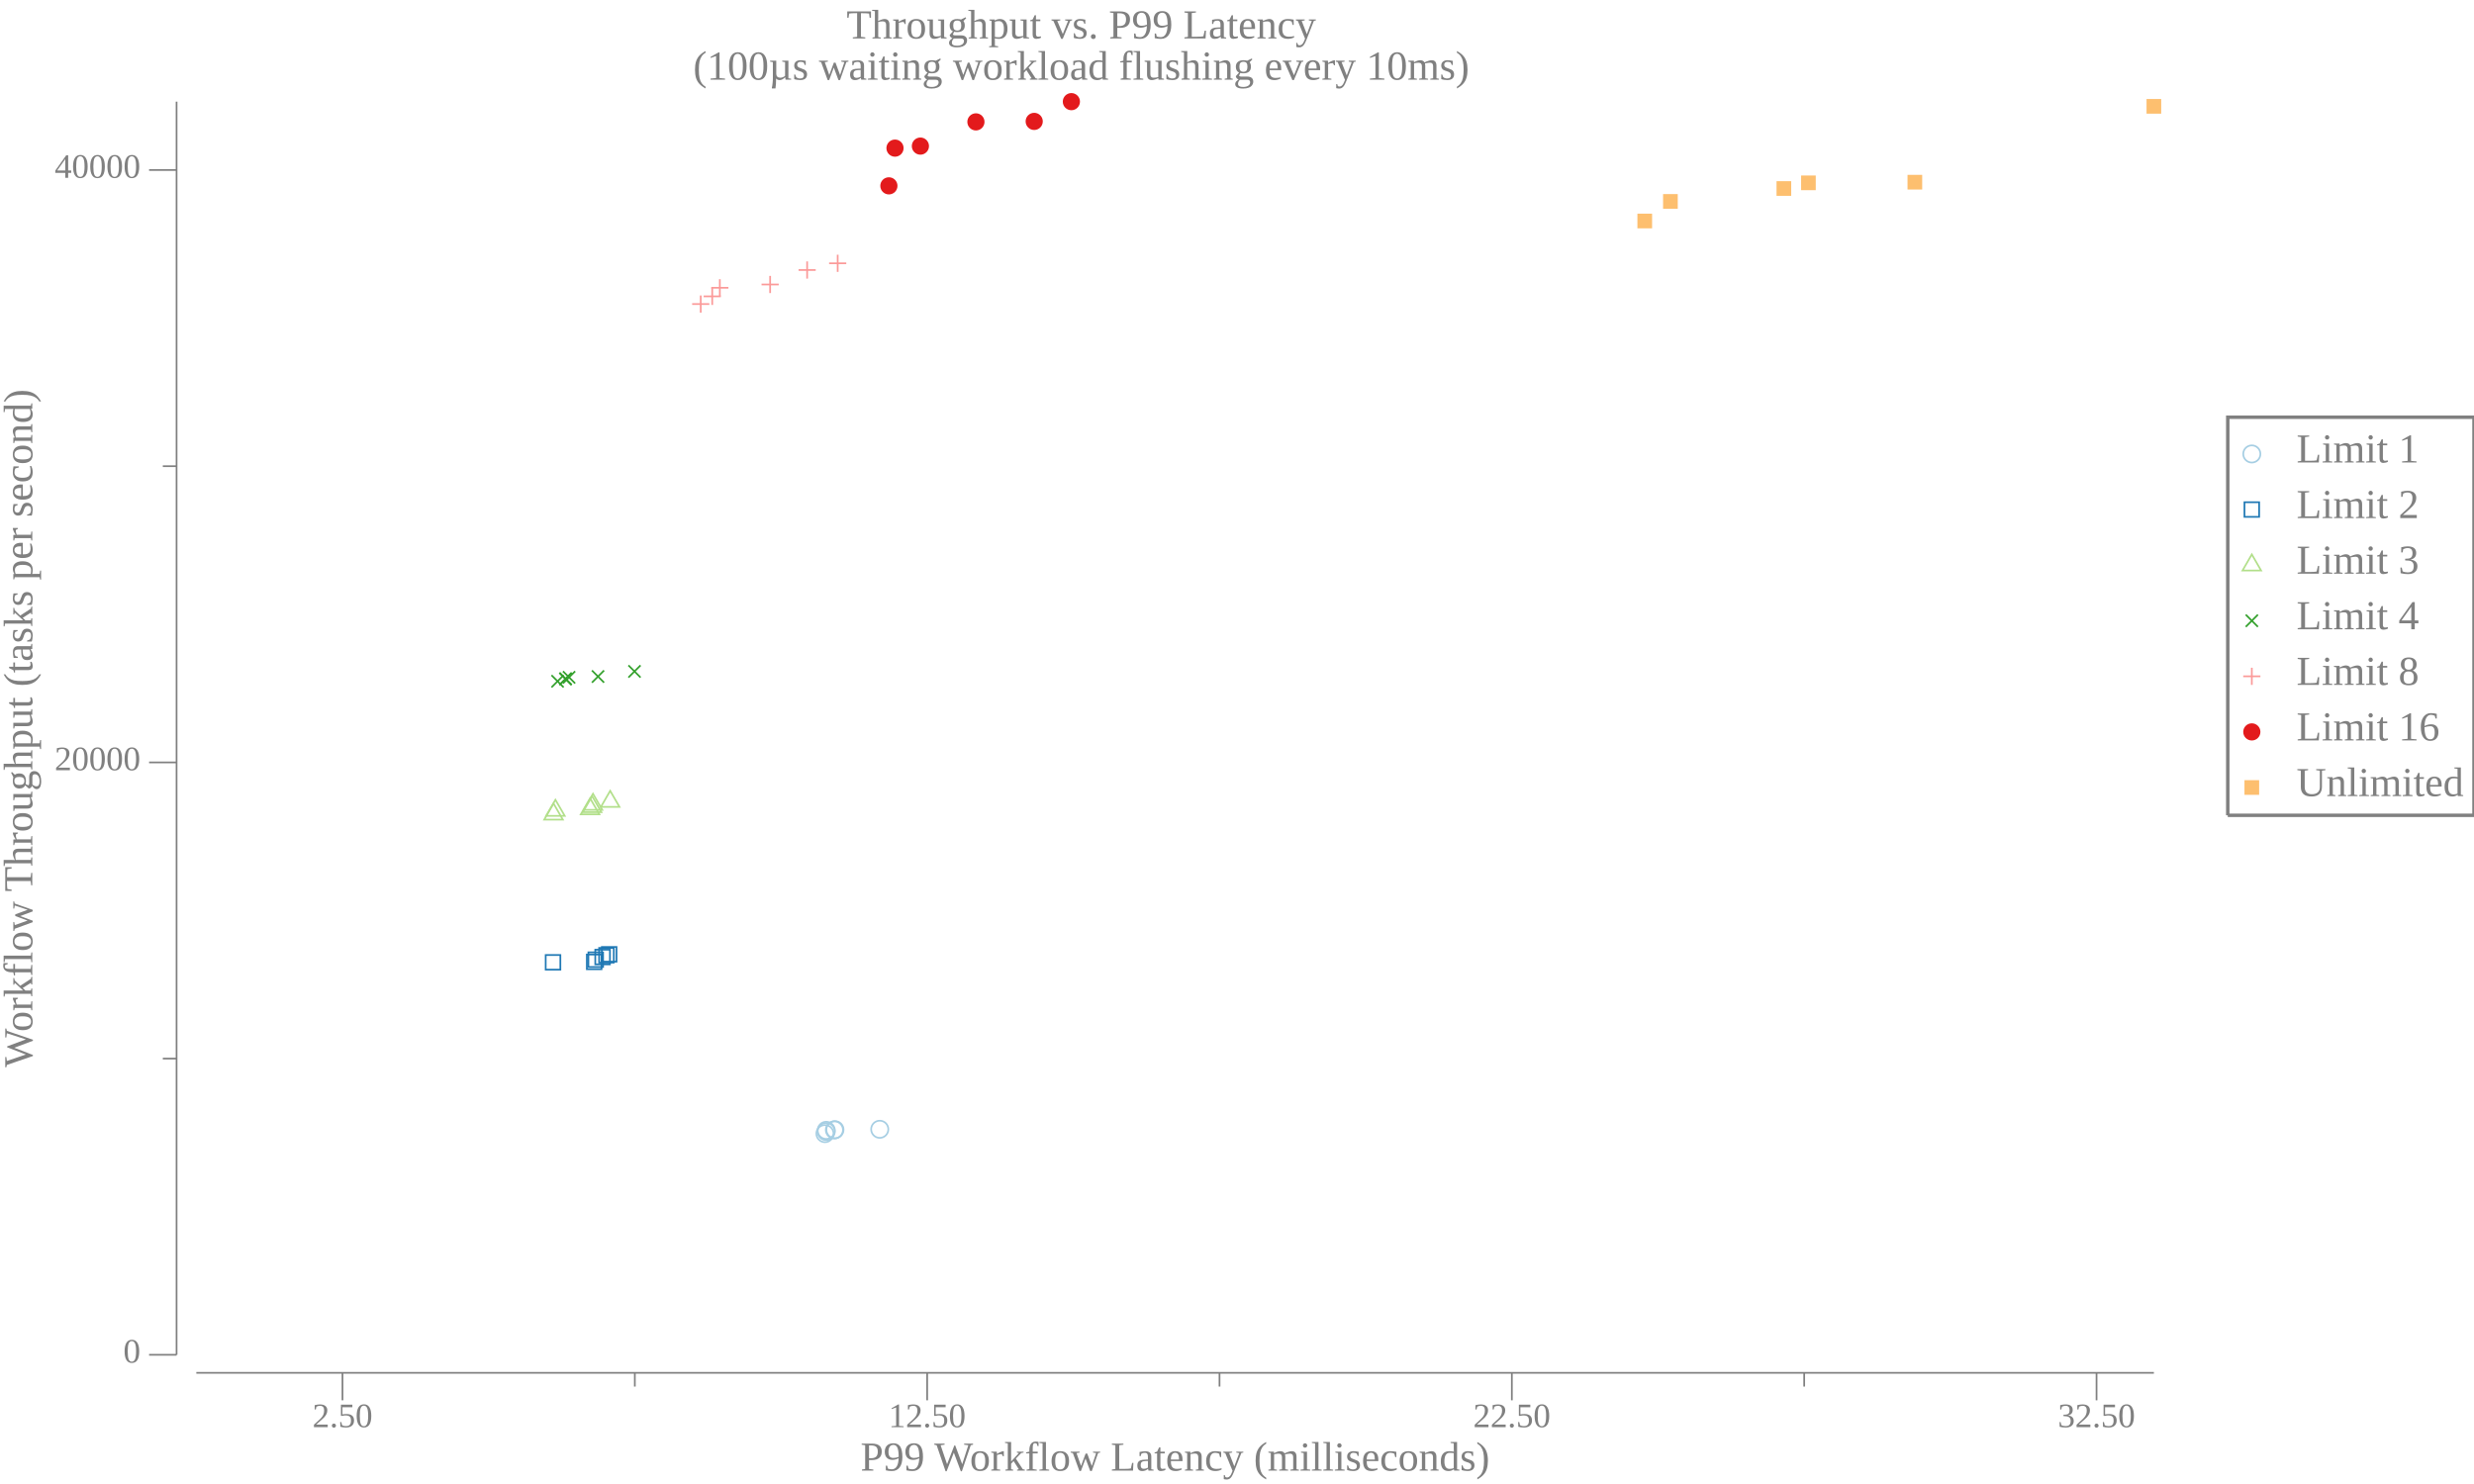
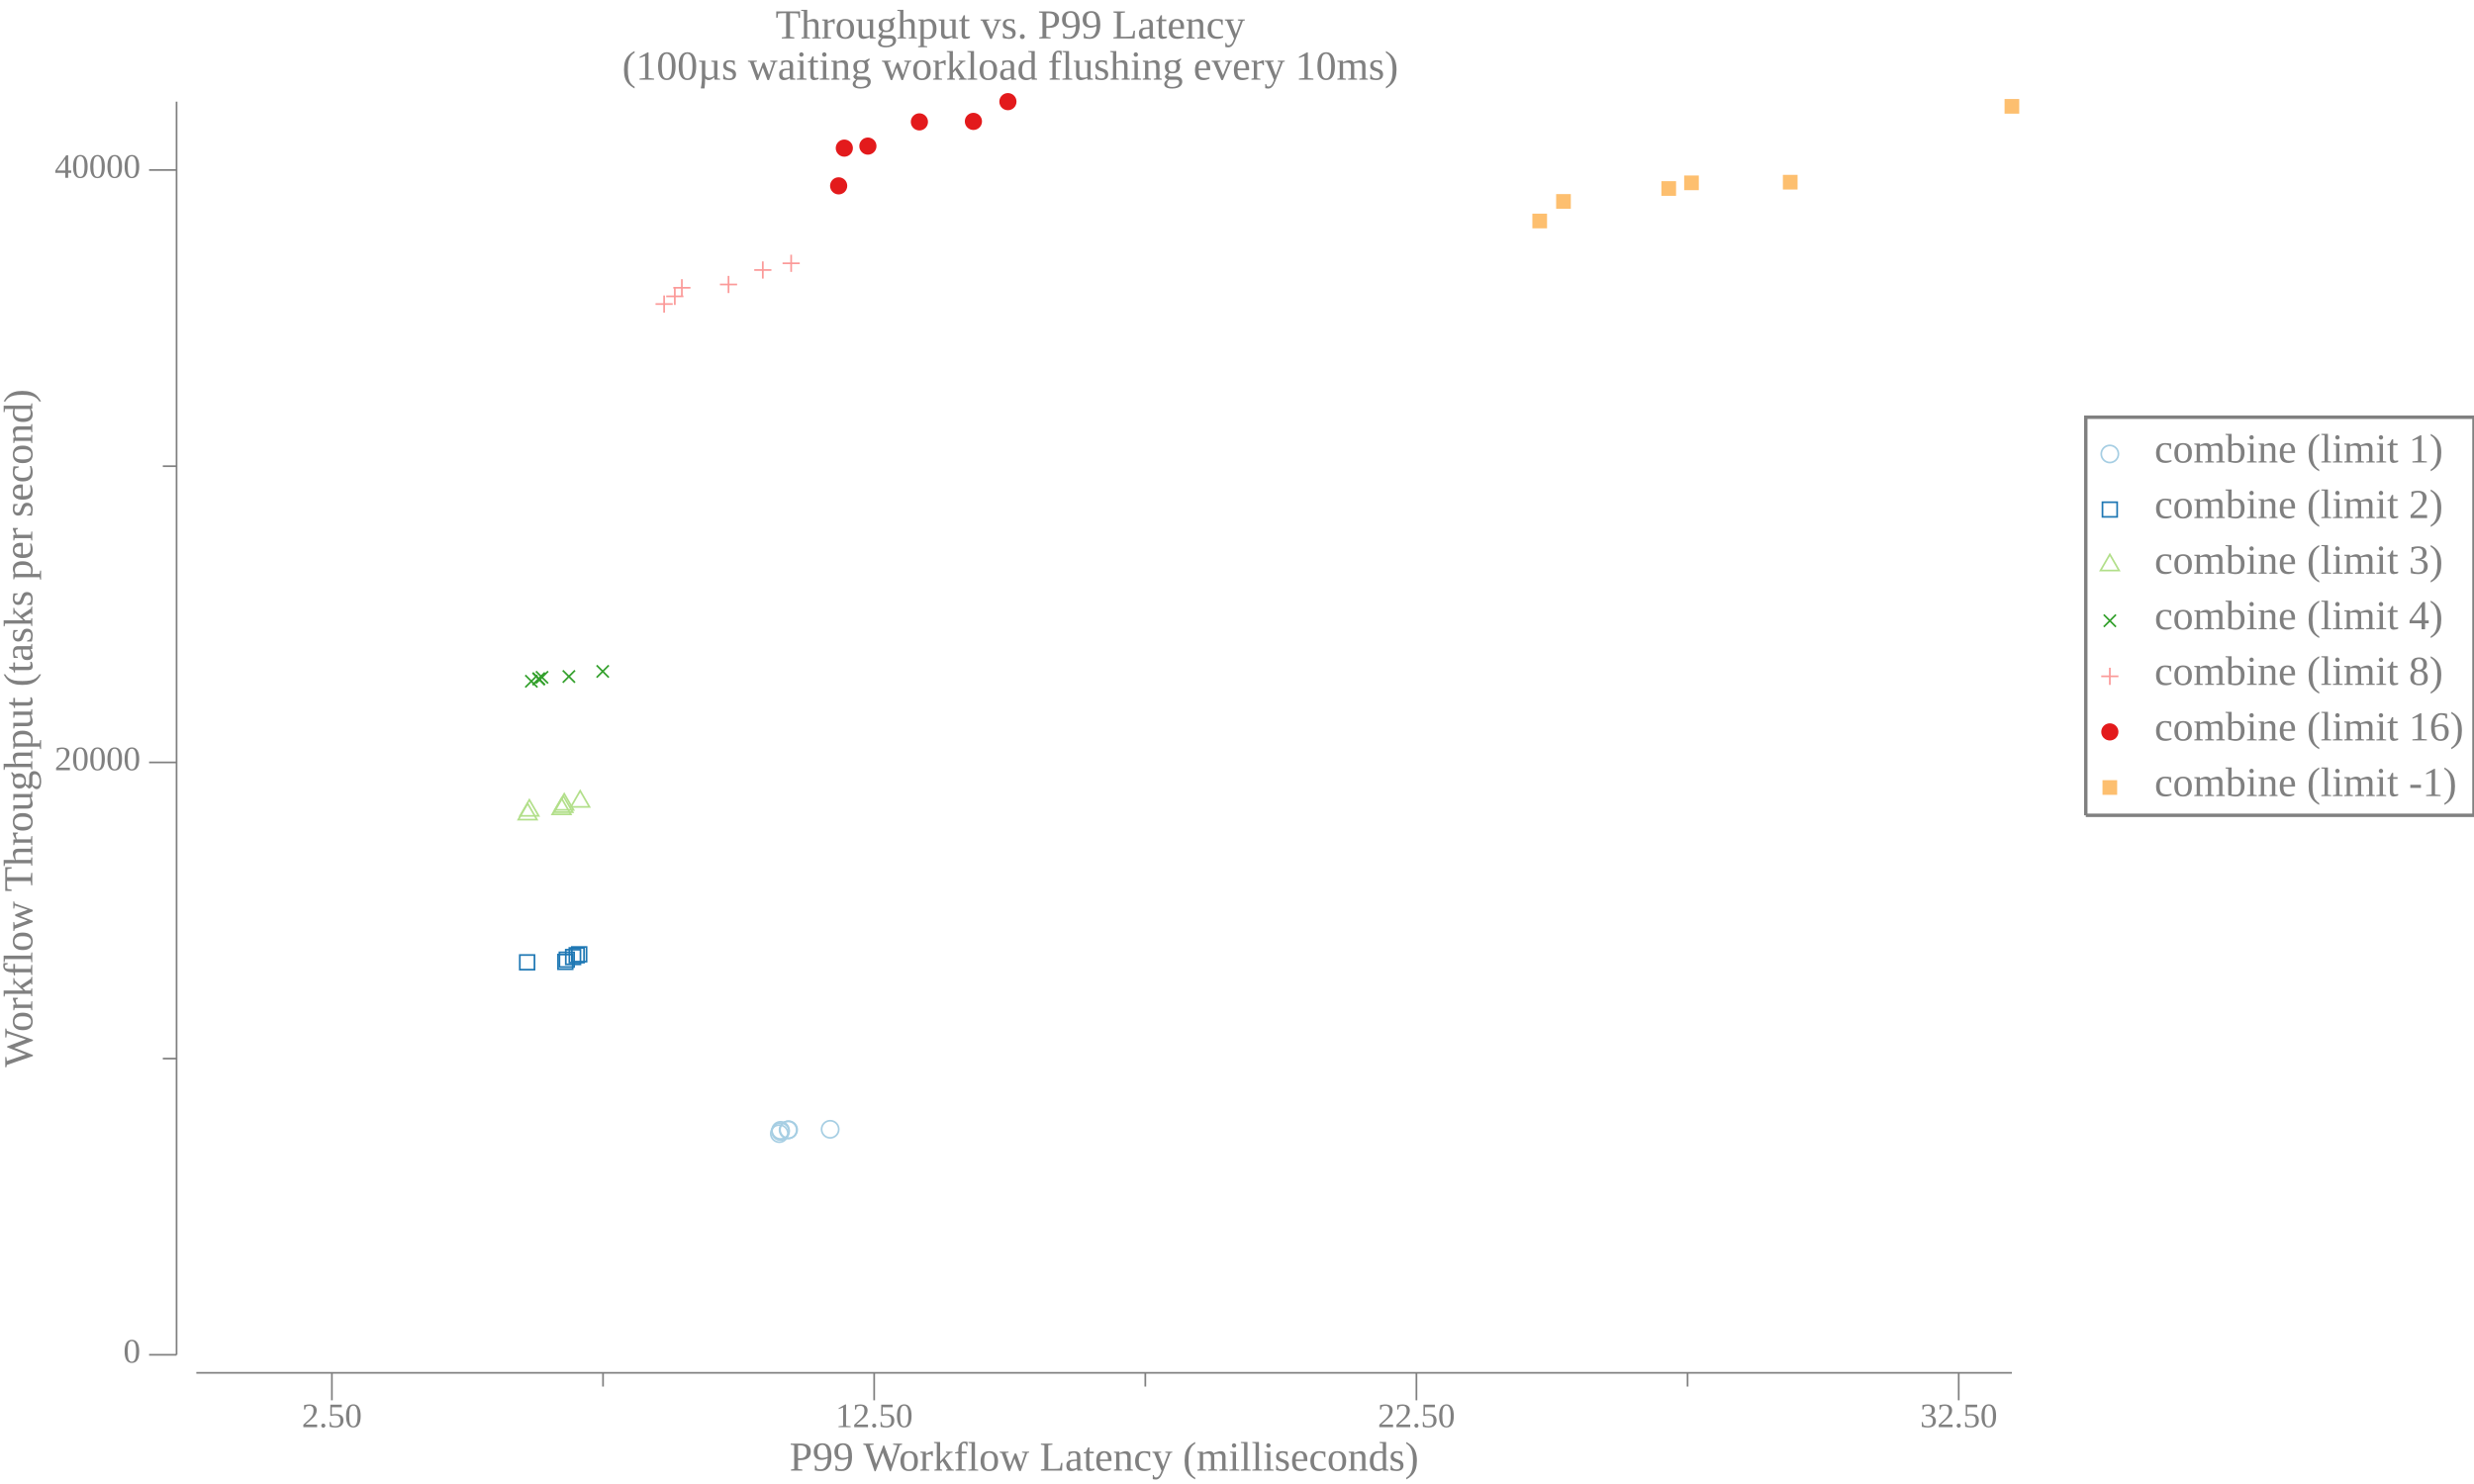
<svg xmlns="http://www.w3.org/2000/svg" width="720pt" height="432pt" viewBox="0 0 720 432">
  <g transform="scale(1, -1) translate(0, -432)">
-     <path d="M657.84,299.85A2.5,2.5 0 1 1 652.84,299.85A2.5,2.5 0 1 1 657.84,299.85Z" style="fill:none;stroke:#A6CEE3;stroke-width:0.5" />
-     <text x="668.34" y="-297.37" transform="scale(1, -1)" style="font-family:Liberation Serif;font-variant:normal;font-weight:normal;font-style:normal;font-size:12px;fill:#808080">Limit 1</text>
-     <path d="M653.2,281.54L657.47,281.54L657.47,285.8L653.2,285.8Z" style="fill:none;stroke:#1F78B4;stroke-width:0.5" />
-     <text x="668.34" y="-281.18" transform="scale(1, -1)" style="font-family:Liberation Serif;font-variant:normal;font-weight:normal;font-style:normal;font-size:12px;fill:#808080">Limit 2</text>
-     <path d="M655.34,270.61L652.63,265.92L658.04,265.92Z" style="fill:none;stroke:#B2DF8A;stroke-width:0.5" />
-     <text x="668.34" y="-265" transform="scale(1, -1)" style="font-family:Liberation Serif;font-variant:normal;font-weight:normal;font-style:normal;font-size:12px;fill:#808080">Limit 3</text>
-     <path d="M653.57,249.53L657.11,253.07" style="fill:none;stroke:#33A02C;stroke-width:0.5" />
-     <path d="M653.57,253.07L657.11,249.53" style="fill:none;stroke:#33A02C;stroke-width:0.5" />
-     <text x="668.34" y="-248.82" transform="scale(1, -1)" style="font-family:Liberation Serif;font-variant:normal;font-weight:normal;font-style:normal;font-size:12px;fill:#808080">Limit 4</text>
-     <path d="M655.34,237.62L655.34,232.62" style="fill:none;stroke:#FB9A99;stroke-width:0.5" />
-     <path d="M652.84,235.12L657.84,235.12" style="fill:none;stroke:#FB9A99;stroke-width:0.5" />
-     <text x="668.34" y="-232.63" transform="scale(1, -1)" style="font-family:Liberation Serif;font-variant:normal;font-weight:normal;font-style:normal;font-size:12px;fill:#808080">Limit 8</text>
-     <path d="M657.84,218.94A2.5,2.5 0 1 1 652.84,218.94A2.5,2.5 0 1 1 657.84,218.94Z" style="fill:#E31A1C" />
-     <text x="668.34" y="-216.45" transform="scale(1, -1)" style="font-family:Liberation Serif;font-variant:normal;font-weight:normal;font-style:normal;font-size:12px;fill:#808080">Limit 16</text>
-     <path d="M653.2,200.62L657.47,200.62L657.47,204.89L653.2,204.89Z" style="fill:#FDBF6F" />
-     <text x="668.34" y="-200.26" transform="scale(1, -1)" style="font-family:Liberation Serif;font-variant:normal;font-weight:normal;font-style:normal;font-size:12px;fill:#808080">Unlimited</text>
-     <path d="M648.34,194.66L648.34,310.54L720,310.54L720,194.66L648.34,194.66" style="fill:none;stroke:#808080" />
-     <path d="M0,0L629.34,0L629.34,432L0,432Z" style="fill:#-8000000000000000-8000000000000000-8000000000000000;fill-opacity:0" />
-     <text x="246.35" y="-420.81" transform="scale(1, -1)" style="font-family:Liberation Serif;font-variant:normal;font-weight:normal;font-style:normal;font-size:12px;fill:#808080">Throughput vs. P99 Latency</text>
-     <text x="201.73" y="-408.81" transform="scale(1, -1)" style="font-family:Liberation Serif;font-variant:normal;font-weight:normal;font-style:normal;font-size:12px;fill:#808080">(100µs waiting workload flushing every 10ms)</text>
-     <text x="250.43" y="-3.902" transform="scale(1, -1)" style="font-family:Liberation Serif;font-variant:normal;font-weight:normal;font-style:normal;font-size:12px;fill:#808080">P99 Workflow Latency (milliseconds)</text>
-     <text x="90.925" y="-16.541" transform="scale(1, -1)" style="font-family:Liberation Serif;font-variant:normal;font-weight:normal;font-style:normal;font-size:10px;fill:#808080">2.50</text>
-     <text x="258.58" y="-16.541" transform="scale(1, -1)" style="font-family:Liberation Serif;font-variant:normal;font-weight:normal;font-style:normal;font-size:10px;fill:#808080">12.50</text>
-     <text x="428.74" y="-16.541" transform="scale(1, -1)" style="font-family:Liberation Serif;font-variant:normal;font-weight:normal;font-style:normal;font-size:10px;fill:#808080">22.50</text>
-     <text x="598.9" y="-16.541" transform="scale(1, -1)" style="font-family:Liberation Serif;font-variant:normal;font-weight:normal;font-style:normal;font-size:10px;fill:#808080">32.50</text>
-     <path d="M99.675,24.363L99.675,32.363" style="fill:none;stroke:#808080;stroke-width:0.5" />
-     <path d="M269.83,24.363L269.83,32.363" style="fill:none;stroke:#808080;stroke-width:0.5" />
-     <path d="M439.99,24.363L439.99,32.363" style="fill:none;stroke:#808080;stroke-width:0.5" />
-     <path d="M610.15,24.363L610.15,32.363" style="fill:none;stroke:#808080;stroke-width:0.5" />
-     <path d="M184.75,28.363L184.75,32.363" style="fill:none;stroke:#808080;stroke-width:0.5" />
-     <path d="M354.91,28.363L354.91,32.363" style="fill:none;stroke:#808080;stroke-width:0.5" />
-     <path d="M525.07,28.363L525.07,32.363" style="fill:none;stroke:#808080;stroke-width:0.5" />
-     <path d="M57.135,32.363L626.84,32.363" style="fill:none;stroke:#808080;stroke-width:0.5" />
+     <path d="M616.52,299.85A2.5,2.5 0 1 1 611.52,299.85A2.5,2.5 0 1 1 616.52,299.85Z" style="fill:none;stroke:#A6CEE3;stroke-width:0.5" />
+     <text x="627.02" y="-297.37" transform="scale(1, -1)" style="font-family:Liberation Serif;font-variant:normal;font-weight:normal;font-style:normal;font-size:12px;fill:#808080">combine (limit 1)</text>
+     <path d="M611.88,281.54L616.15,281.54L616.15,285.8L611.88,285.8Z" style="fill:none;stroke:#1F78B4;stroke-width:0.5" />
+     <text x="627.02" y="-281.18" transform="scale(1, -1)" style="font-family:Liberation Serif;font-variant:normal;font-weight:normal;font-style:normal;font-size:12px;fill:#808080">combine (limit 2)</text>
+     <path d="M614.02,270.61L611.31,265.92L616.72,265.92Z" style="fill:none;stroke:#B2DF8A;stroke-width:0.5" />
+     <text x="627.02" y="-265" transform="scale(1, -1)" style="font-family:Liberation Serif;font-variant:normal;font-weight:normal;font-style:normal;font-size:12px;fill:#808080">combine (limit 3)</text>
+     <path d="M612.25,249.53L615.79,253.07" style="fill:none;stroke:#33A02C;stroke-width:0.5" />
+     <path d="M612.25,253.07L615.79,249.53" style="fill:none;stroke:#33A02C;stroke-width:0.5" />
+     <text x="627.02" y="-248.82" transform="scale(1, -1)" style="font-family:Liberation Serif;font-variant:normal;font-weight:normal;font-style:normal;font-size:12px;fill:#808080">combine (limit 4)</text>
+     <path d="M614.02,237.62L614.02,232.62" style="fill:none;stroke:#FB9A99;stroke-width:0.5" />
+     <path d="M611.52,235.12L616.52,235.12" style="fill:none;stroke:#FB9A99;stroke-width:0.5" />
+     <text x="627.02" y="-232.63" transform="scale(1, -1)" style="font-family:Liberation Serif;font-variant:normal;font-weight:normal;font-style:normal;font-size:12px;fill:#808080">combine (limit 8)</text>
+     <path d="M616.52,218.94A2.5,2.5 0 1 1 611.52,218.94A2.5,2.5 0 1 1 616.52,218.94Z" style="fill:#E31A1C" />
+     <text x="627.02" y="-216.45" transform="scale(1, -1)" style="font-family:Liberation Serif;font-variant:normal;font-weight:normal;font-style:normal;font-size:12px;fill:#808080">combine (limit 16)</text>
+     <path d="M611.88,200.62L616.15,200.62L616.15,204.89L611.88,204.89Z" style="fill:#FDBF6F" />
+     <text x="627.02" y="-200.26" transform="scale(1, -1)" style="font-family:Liberation Serif;font-variant:normal;font-weight:normal;font-style:normal;font-size:12px;fill:#808080">combine (limit -1)</text>
+     <path d="M607.02,194.66L607.02,310.54L720,310.54L720,194.66L607.02,194.66" style="fill:none;stroke:#808080" />
+     <path d="M0,0L588.02,0L588.02,432L0,432Z" style="fill:#-8000000000000000-8000000000000000-8000000000000000;fill-opacity:0" />
+     <text x="225.69" y="-420.81" transform="scale(1, -1)" style="font-family:Liberation Serif;font-variant:normal;font-weight:normal;font-style:normal;font-size:12px;fill:#808080">Throughput vs. P99 Latency</text>
+     <text x="181.07" y="-408.81" transform="scale(1, -1)" style="font-family:Liberation Serif;font-variant:normal;font-weight:normal;font-style:normal;font-size:12px;fill:#808080">(100µs waiting workload flushing every 10ms)</text>
+     <text x="229.77" y="-3.902" transform="scale(1, -1)" style="font-family:Liberation Serif;font-variant:normal;font-weight:normal;font-style:normal;font-size:12px;fill:#808080">P99 Workflow Latency (milliseconds)</text>
+     <text x="87.839" y="-16.541" transform="scale(1, -1)" style="font-family:Liberation Serif;font-variant:normal;font-weight:normal;font-style:normal;font-size:10px;fill:#808080">2.50</text>
+     <text x="243.16" y="-16.541" transform="scale(1, -1)" style="font-family:Liberation Serif;font-variant:normal;font-weight:normal;font-style:normal;font-size:10px;fill:#808080">12.50</text>
+     <text x="400.97" y="-16.541" transform="scale(1, -1)" style="font-family:Liberation Serif;font-variant:normal;font-weight:normal;font-style:normal;font-size:10px;fill:#808080">22.50</text>
+     <text x="558.79" y="-16.541" transform="scale(1, -1)" style="font-family:Liberation Serif;font-variant:normal;font-weight:normal;font-style:normal;font-size:10px;fill:#808080">32.50</text>
+     <path d="M96.589,24.363L96.589,32.363" style="fill:none;stroke:#808080;stroke-width:0.5" />
+     <path d="M254.41,24.363L254.41,32.363" style="fill:none;stroke:#808080;stroke-width:0.5" />
+     <path d="M412.22,24.363L412.22,32.363" style="fill:none;stroke:#808080;stroke-width:0.5" />
+     <path d="M570.04,24.363L570.04,32.363" style="fill:none;stroke:#808080;stroke-width:0.5" />
+     <path d="M175.5,28.363L175.5,32.363" style="fill:none;stroke:#808080;stroke-width:0.5" />
+     <path d="M333.32,28.363L333.32,32.363" style="fill:none;stroke:#808080;stroke-width:0.5" />
+     <path d="M491.13,28.363L491.13,32.363" style="fill:none;stroke:#808080;stroke-width:0.5" />
+     <path d="M57.135,32.363L585.52,32.363" style="fill:none;stroke:#808080;stroke-width:0.5" />
    <g transform="rotate(90)">
      <text x="121.29" y="9.387" transform="scale(1, -1)" style="font-family:Liberation Serif;font-variant:normal;font-weight:normal;font-style:normal;font-size:12px;fill:#808080">Workflow Throughput (tasks per second)</text>
    </g>
    <text x="35.885" y="-35.328" transform="scale(1, -1)" style="font-family:Liberation Serif;font-variant:normal;font-weight:normal;font-style:normal;font-size:10px;fill:#808080">0</text>
    <text x="15.885" y="-207.78" transform="scale(1, -1)" style="font-family:Liberation Serif;font-variant:normal;font-weight:normal;font-style:normal;font-size:10px;fill:#808080">20000</text>
    <text x="15.885" y="-380.23" transform="scale(1, -1)" style="font-family:Liberation Serif;font-variant:normal;font-weight:normal;font-style:normal;font-size:10px;fill:#808080">40000</text>
    <path d="M43.385,37.613L51.385,37.613" style="fill:none;stroke:#808080;stroke-width:0.5" />
    <path d="M43.385,210.06L51.385,210.06" style="fill:none;stroke:#808080;stroke-width:0.5" />
    <path d="M43.385,382.51L51.385,382.51" style="fill:none;stroke:#808080;stroke-width:0.5" />
    <path d="M47.385,123.84L51.385,123.84" style="fill:none;stroke:#808080;stroke-width:0.5" />
    <path d="M47.385,296.29L51.385,296.29" style="fill:none;stroke:#808080;stroke-width:0.5" />
    <path d="M51.385,37.613L51.385,402.41" style="fill:none;stroke:#808080;stroke-width:0.5" />
-     <path d="M242.58,102A2.5,2.5 0 1 1 237.58,102A2.5,2.5 0 1 1 242.58,102Z" style="fill:none;stroke:#A6CEE3;stroke-width:0.5" />
-     <path d="M242.94,102.6A2.5,2.5 0 1 1 237.94,102.6A2.5,2.5 0 1 1 242.94,102.6Z" style="fill:none;stroke:#A6CEE3;stroke-width:0.5" />
-     <path d="M242.95,102.95A2.5,2.5 0 1 1 237.95,102.95A2.5,2.5 0 1 1 242.95,102.95Z" style="fill:none;stroke:#A6CEE3;stroke-width:0.5" />
-     <path d="M245.33,103.08A2.5,2.5 0 1 1 240.33,103.08A2.5,2.5 0 1 1 245.33,103.08Z" style="fill:none;stroke:#A6CEE3;stroke-width:0.5" />
-     <path d="M245.49,103.14A2.5,2.5 0 1 1 240.49,103.14A2.5,2.5 0 1 1 245.49,103.14Z" style="fill:none;stroke:#A6CEE3;stroke-width:0.5" />
-     <path d="M258.53,103.26A2.5,2.5 0 1 1 253.53,103.26A2.5,2.5 0 1 1 258.53,103.26Z" style="fill:none;stroke:#A6CEE3;stroke-width:0.5" />
-     <path d="M158.81,149.73L163.08,149.73L163.08,153.99L158.81,153.99Z" style="fill:none;stroke:#1F78B4;stroke-width:0.5" />
-     <path d="M170.79,149.86L175.06,149.86L175.06,154.13L170.79,154.13Z" style="fill:none;stroke:#1F78B4;stroke-width:0.5" />
-     <path d="M171.24,150.5L175.51,150.5L175.51,154.77L171.24,154.77Z" style="fill:none;stroke:#1F78B4;stroke-width:0.5" />
-     <path d="M173.24,151.27L177.51,151.27L177.51,155.54L173.24,155.54Z" style="fill:none;stroke:#1F78B4;stroke-width:0.5" />
-     <path d="M174.36,151.78L178.63,151.78L178.63,156.05L174.36,156.05Z" style="fill:none;stroke:#1F78B4;stroke-width:0.5" />
-     <path d="M175.15,152.06L179.42,152.06L179.42,156.33L175.15,156.33Z" style="fill:none;stroke:#1F78B4;stroke-width:0.5" />
-     <path d="M161.09,198.1L158.39,193.41L163.8,193.41Z" style="fill:none;stroke:#B2DF8A;stroke-width:0.5" />
-     <path d="M161.64,199.18L158.93,194.5L164.35,194.5Z" style="fill:none;stroke:#B2DF8A;stroke-width:0.5" />
-     <path d="M171.73,199.62L169.02,194.94L174.44,194.94Z" style="fill:none;stroke:#B2DF8A;stroke-width:0.5" />
-     <path d="M172.32,200.25L169.62,195.57L175.03,195.57Z" style="fill:none;stroke:#B2DF8A;stroke-width:0.5" />
-     <path d="M172.58,200.93L169.88,196.24L175.29,196.24Z" style="fill:none;stroke:#B2DF8A;stroke-width:0.5" />
-     <path d="M177.58,201.79L174.88,197.1L180.29,197.1Z" style="fill:none;stroke:#B2DF8A;stroke-width:0.5" />
-     <path d="M160.5,231.91L164.03,235.45" style="fill:none;stroke:#33A02C;stroke-width:0.5" />
-     <path d="M160.5,235.45L164.03,231.91" style="fill:none;stroke:#33A02C;stroke-width:0.5" />
-     <path d="M162.79,232.58L166.32,236.12" style="fill:none;stroke:#33A02C;stroke-width:0.5" />
-     <path d="M162.79,236.12L166.32,232.58" style="fill:none;stroke:#33A02C;stroke-width:0.5" />
-     <path d="M162.85,232.65L166.39,236.19" style="fill:none;stroke:#33A02C;stroke-width:0.5" />
-     <path d="M162.85,236.19L166.39,232.65" style="fill:none;stroke:#33A02C;stroke-width:0.5" />
-     <path d="M163.84,233.06L167.38,236.59" style="fill:none;stroke:#33A02C;stroke-width:0.5" />
-     <path d="M163.84,236.59L167.38,233.06" style="fill:none;stroke:#33A02C;stroke-width:0.5" />
-     <path d="M172.27,233.29L175.8,236.83" style="fill:none;stroke:#33A02C;stroke-width:0.5" />
-     <path d="M172.27,236.83L175.8,233.29" style="fill:none;stroke:#33A02C;stroke-width:0.5" />
-     <path d="M182.89,234.78L186.42,238.32" style="fill:none;stroke:#33A02C;stroke-width:0.5" />
-     <path d="M182.89,238.32L186.42,234.78" style="fill:none;stroke:#33A02C;stroke-width:0.5" />
-     <path d="M203.93,345.99L203.93,340.99" style="fill:none;stroke:#FB9A99;stroke-width:0.5" />
-     <path d="M201.43,343.49L206.43,343.49" style="fill:none;stroke:#FB9A99;stroke-width:0.5" />
-     <path d="M207.28,348.23L207.28,343.23" style="fill:none;stroke:#FB9A99;stroke-width:0.5" />
-     <path d="M204.78,345.73L209.78,345.73" style="fill:none;stroke:#FB9A99;stroke-width:0.5" />
-     <path d="M209.49,350.73L209.49,345.73" style="fill:none;stroke:#FB9A99;stroke-width:0.5" />
-     <path d="M206.99,348.23L211.99,348.23" style="fill:none;stroke:#FB9A99;stroke-width:0.5" />
-     <path d="M224.13,351.69L224.13,346.69" style="fill:none;stroke:#FB9A99;stroke-width:0.5" />
-     <path d="M221.63,349.19L226.63,349.19" style="fill:none;stroke:#FB9A99;stroke-width:0.5" />
-     <path d="M234.9,355.9L234.9,350.9" style="fill:none;stroke:#FB9A99;stroke-width:0.5" />
-     <path d="M232.4,353.4L237.4,353.4" style="fill:none;stroke:#FB9A99;stroke-width:0.5" />
-     <path d="M243.79,357.85L243.79,352.85" style="fill:none;stroke:#FB9A99;stroke-width:0.5" />
-     <path d="M241.29,355.35L246.29,355.35" style="fill:none;stroke:#FB9A99;stroke-width:0.5" />
-     <path d="M261.19,377.9A2.5,2.5 0 1 1 256.19,377.9A2.5,2.5 0 1 1 261.19,377.9Z" style="fill:#E31A1C" />
-     <path d="M262.97,388.88A2.5,2.5 0 1 1 257.97,388.88A2.5,2.5 0 1 1 262.97,388.88Z" style="fill:#E31A1C" />
-     <path d="M270.36,389.47A2.5,2.5 0 1 1 265.36,389.47A2.5,2.5 0 1 1 270.36,389.47Z" style="fill:#E31A1C" />
-     <path d="M286.52,396.52A2.5,2.5 0 1 1 281.52,396.52A2.5,2.5 0 1 1 286.52,396.52Z" style="fill:#E31A1C" />
-     <path d="M303.48,396.66A2.5,2.5 0 1 1 298.48,396.66A2.5,2.5 0 1 1 303.48,396.66Z" style="fill:#E31A1C" />
-     <path d="M314.3,402.41A2.5,2.5 0 1 1 309.3,402.41A2.5,2.5 0 1 1 314.3,402.41Z" style="fill:#E31A1C" />
-     <path d="M476.53,365.53L480.8,365.53L480.8,369.8L476.53,369.8Z" style="fill:#FDBF6F" />
-     <path d="M484,371.23L488.27,371.23L488.27,375.5L484,375.5Z" style="fill:#FDBF6F" />
-     <path d="M517.02,374.99L521.29,374.99L521.29,379.26L517.02,379.26Z" style="fill:#FDBF6F" />
-     <path d="M524.17,376.64L528.43,376.64L528.43,380.91L524.17,380.91Z" style="fill:#FDBF6F" />
-     <path d="M555.14,376.83L559.41,376.83L559.41,381.1L555.14,381.1Z" style="fill:#FDBF6F" />
-     <path d="M624.7,398.91L628.97,398.91L628.97,403.18L624.7,403.18Z" style="fill:#FDBF6F" />
+     <path d="M229.31,102A2.5,2.5 0 1 1 224.31,102A2.5,2.5 0 1 1 229.31,102Z" style="fill:none;stroke:#A6CEE3;stroke-width:0.5" />
+     <path d="M229.65,102.6A2.5,2.5 0 1 1 224.65,102.6A2.5,2.5 0 1 1 229.65,102.6Z" style="fill:none;stroke:#A6CEE3;stroke-width:0.5" />
+     <path d="M229.66,102.95A2.5,2.5 0 1 1 224.66,102.95A2.5,2.5 0 1 1 229.66,102.95Z" style="fill:none;stroke:#A6CEE3;stroke-width:0.5" />
+     <path d="M231.86,103.08A2.5,2.5 0 1 1 226.86,103.08A2.5,2.5 0 1 1 231.86,103.08Z" style="fill:none;stroke:#A6CEE3;stroke-width:0.5" />
+     <path d="M232.01,103.14A2.5,2.5 0 1 1 227.01,103.14A2.5,2.5 0 1 1 232.01,103.14Z" style="fill:none;stroke:#A6CEE3;stroke-width:0.5" />
+     <path d="M244.1,103.26A2.5,2.5 0 1 1 239.1,103.26A2.5,2.5 0 1 1 244.1,103.26Z" style="fill:none;stroke:#A6CEE3;stroke-width:0.5" />
+     <path d="M151.28,149.73L155.55,149.73L155.55,153.99L151.28,153.99Z" style="fill:none;stroke:#1F78B4;stroke-width:0.5" />
+     <path d="M162.4,149.86L166.66,149.86L166.66,154.13L162.4,154.13Z" style="fill:none;stroke:#1F78B4;stroke-width:0.5" />
+     <path d="M162.81,150.5L167.08,150.5L167.08,154.77L162.81,154.77Z" style="fill:none;stroke:#1F78B4;stroke-width:0.5" />
+     <path d="M164.66,151.27L168.93,151.27L168.93,155.54L164.66,155.54Z" style="fill:none;stroke:#1F78B4;stroke-width:0.5" />
+     <path d="M165.7,151.78L169.97,151.78L169.97,156.05L165.7,156.05Z" style="fill:none;stroke:#1F78B4;stroke-width:0.5" />
+     <path d="M166.43,152.06L170.7,152.06L170.7,156.33L166.43,156.33Z" style="fill:none;stroke:#1F78B4;stroke-width:0.5" />
+     <path d="M153.55,198.1L150.85,193.41L156.26,193.41Z" style="fill:none;stroke:#B2DF8A;stroke-width:0.5" />
+     <path d="M154.06,199.18L151.35,194.5L156.77,194.5Z" style="fill:none;stroke:#B2DF8A;stroke-width:0.5" />
+     <path d="M163.42,199.62L160.71,194.94L166.13,194.94Z" style="fill:none;stroke:#B2DF8A;stroke-width:0.5" />
+     <path d="M163.97,200.25L161.26,195.57L166.68,195.57Z" style="fill:none;stroke:#B2DF8A;stroke-width:0.5" />
+     <path d="M164.21,200.93L161.5,196.24L166.91,196.24Z" style="fill:none;stroke:#B2DF8A;stroke-width:0.5" />
+     <path d="M168.85,201.79L166.14,197.1L171.55,197.1Z" style="fill:none;stroke:#B2DF8A;stroke-width:0.5" />
+     <path d="M152.87,231.91L156.41,235.45" style="fill:none;stroke:#33A02C;stroke-width:0.5" />
+     <path d="M152.87,235.45L156.41,231.91" style="fill:none;stroke:#33A02C;stroke-width:0.5" />
+     <path d="M155,232.58L158.53,236.12" style="fill:none;stroke:#33A02C;stroke-width:0.5" />
+     <path d="M155,236.12L158.53,232.58" style="fill:none;stroke:#33A02C;stroke-width:0.5" />
+     <path d="M155.06,232.65L158.59,236.19" style="fill:none;stroke:#33A02C;stroke-width:0.5" />
+     <path d="M155.06,236.19L158.59,232.65" style="fill:none;stroke:#33A02C;stroke-width:0.5" />
+     <path d="M155.97,233.06L159.51,236.59" style="fill:none;stroke:#33A02C;stroke-width:0.5" />
+     <path d="M155.97,236.59L159.51,233.06" style="fill:none;stroke:#33A02C;stroke-width:0.5" />
+     <path d="M163.79,233.29L167.33,236.83" style="fill:none;stroke:#33A02C;stroke-width:0.5" />
+     <path d="M163.79,236.83L167.33,233.29" style="fill:none;stroke:#33A02C;stroke-width:0.5" />
+     <path d="M173.64,234.78L177.18,238.32" style="fill:none;stroke:#33A02C;stroke-width:0.5" />
+     <path d="M173.64,238.32L177.18,234.78" style="fill:none;stroke:#33A02C;stroke-width:0.5" />
+     <path d="M193.28,345.99L193.28,340.99" style="fill:none;stroke:#FB9A99;stroke-width:0.5" />
+     <path d="M190.78,343.49L195.78,343.49" style="fill:none;stroke:#FB9A99;stroke-width:0.5" />
+     <path d="M196.39,348.23L196.39,343.23" style="fill:none;stroke:#FB9A99;stroke-width:0.5" />
+     <path d="M193.89,345.73L198.89,345.73" style="fill:none;stroke:#FB9A99;stroke-width:0.5" />
+     <path d="M198.44,350.73L198.44,345.73" style="fill:none;stroke:#FB9A99;stroke-width:0.5" />
+     <path d="M195.94,348.23L200.94,348.23" style="fill:none;stroke:#FB9A99;stroke-width:0.5" />
+     <path d="M212.02,351.69L212.02,346.69" style="fill:none;stroke:#FB9A99;stroke-width:0.5" />
+     <path d="M209.52,349.19L214.52,349.19" style="fill:none;stroke:#FB9A99;stroke-width:0.5" />
+     <path d="M222,355.9L222,350.9" style="fill:none;stroke:#FB9A99;stroke-width:0.5" />
+     <path d="M219.5,353.4L224.5,353.4" style="fill:none;stroke:#FB9A99;stroke-width:0.5" />
+     <path d="M230.25,357.85L230.25,352.85" style="fill:none;stroke:#FB9A99;stroke-width:0.5" />
+     <path d="M227.75,355.35L232.75,355.35" style="fill:none;stroke:#FB9A99;stroke-width:0.5" />
+     <path d="M246.57,377.9A2.5,2.5 0 1 1 241.57,377.9A2.5,2.5 0 1 1 246.57,377.9Z" style="fill:#E31A1C" />
+     <path d="M248.22,388.88A2.5,2.5 0 1 1 243.22,388.88A2.5,2.5 0 1 1 248.22,388.88Z" style="fill:#E31A1C" />
+     <path d="M255.08,389.47A2.5,2.5 0 1 1 250.08,389.47A2.5,2.5 0 1 1 255.08,389.47Z" style="fill:#E31A1C" />
+     <path d="M270.07,396.52A2.5,2.5 0 1 1 265.07,396.52A2.5,2.5 0 1 1 270.07,396.52Z" style="fill:#E31A1C" />
+     <path d="M285.79,396.66A2.5,2.5 0 1 1 280.79,396.66A2.5,2.5 0 1 1 285.79,396.66Z" style="fill:#E31A1C" />
+     <path d="M295.83,402.41A2.5,2.5 0 1 1 290.83,402.41A2.5,2.5 0 1 1 295.83,402.41Z" style="fill:#E31A1C" />
+     <path d="M445.96,365.53L450.23,365.53L450.23,369.8L445.96,369.8Z" style="fill:#FDBF6F" />
+     <path d="M452.88,371.23L457.15,371.23L457.15,375.5L452.88,375.5Z" style="fill:#FDBF6F" />
+     <path d="M483.51,374.99L487.78,374.99L487.78,379.26L483.51,379.26Z" style="fill:#FDBF6F" />
+     <path d="M490.14,376.64L494.4,376.64L494.4,380.91L490.14,380.91Z" style="fill:#FDBF6F" />
+     <path d="M518.87,376.83L523.14,376.83L523.14,381.1L518.87,381.1Z" style="fill:#FDBF6F" />
+     <path d="M583.38,398.91L587.65,398.91L587.65,403.18L583.38,403.18Z" style="fill:#FDBF6F" />
  </g>
</svg>
